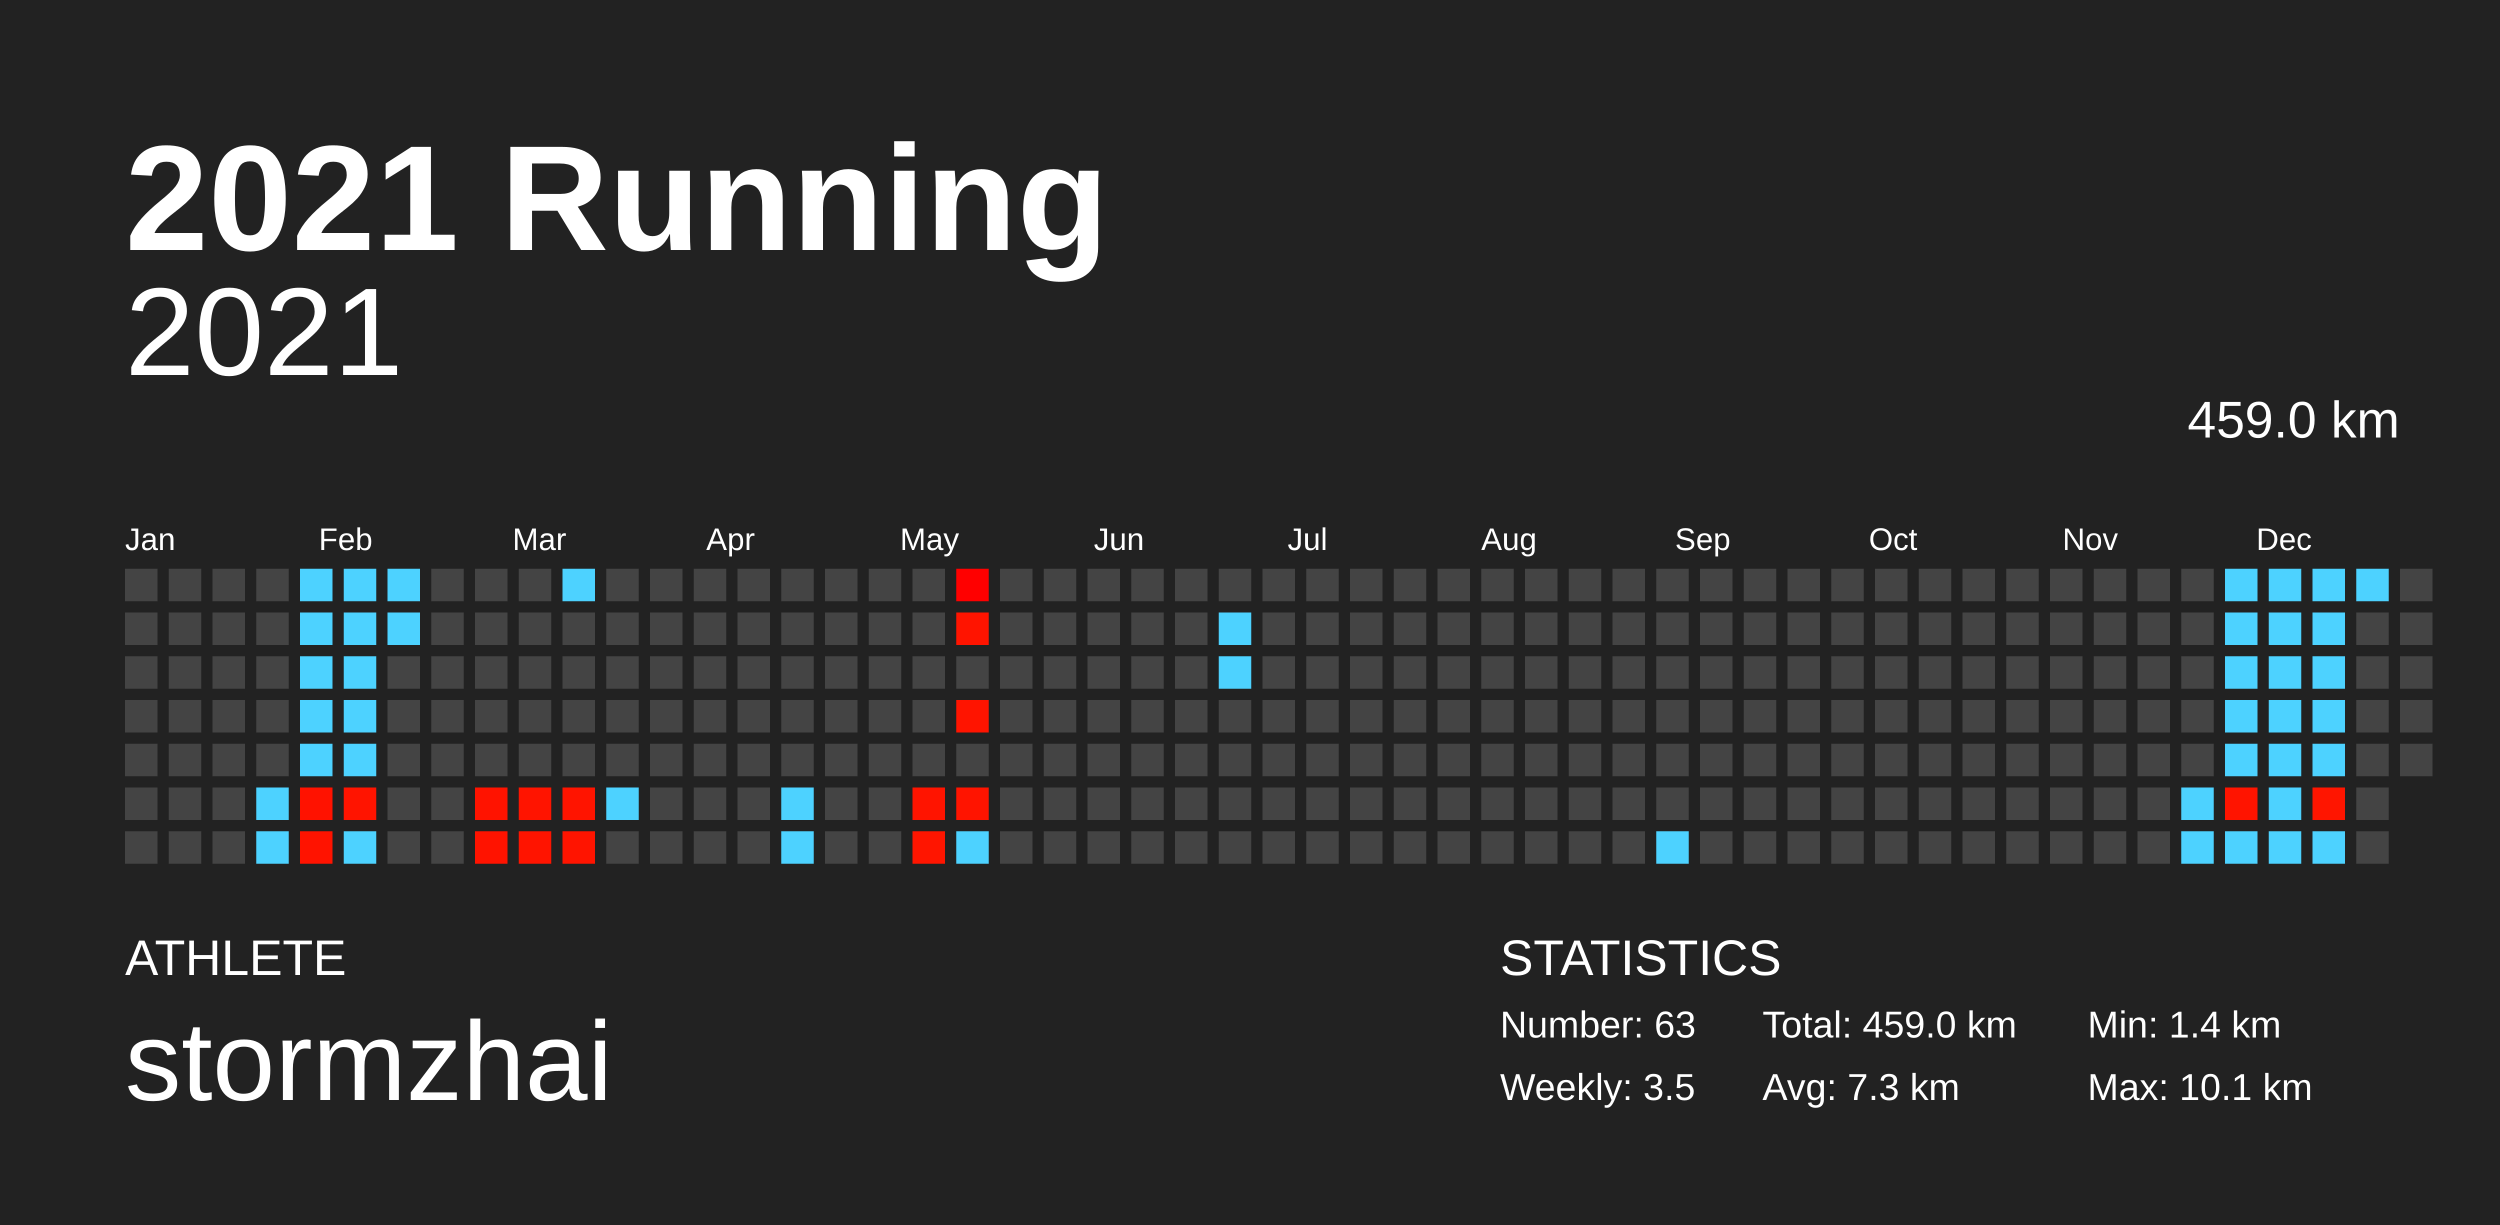
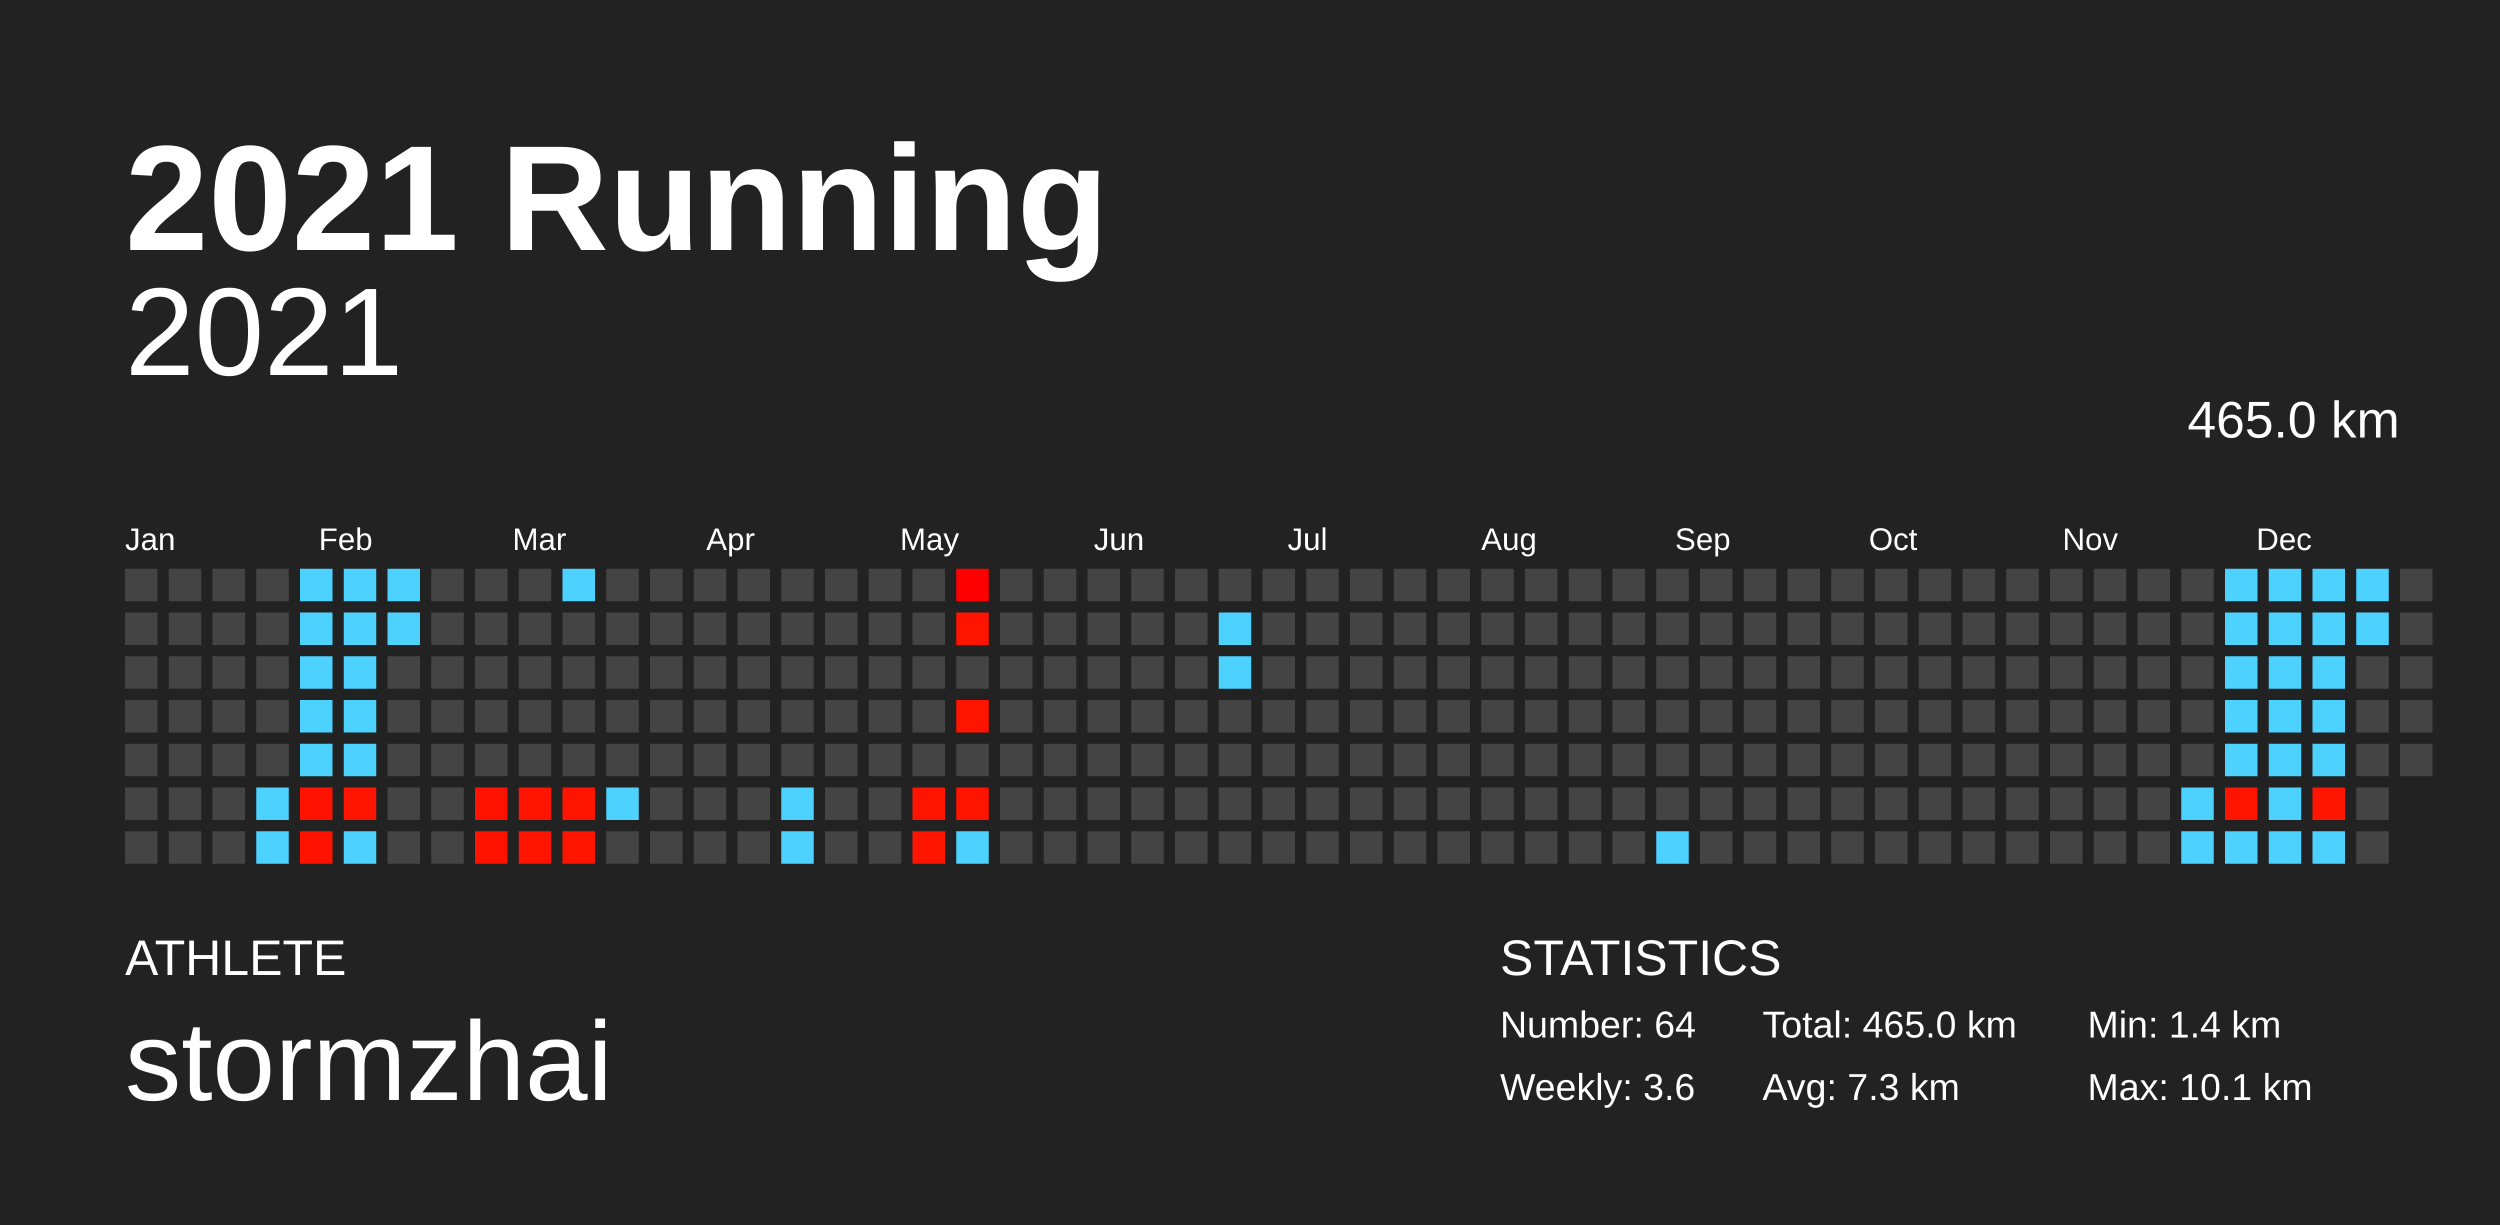
<svg xmlns="http://www.w3.org/2000/svg" baseProfile="full" height="98mm" version="1.1" viewBox="0,0,200,98" width="200mm">
  <defs />
  <rect fill="#222222" height="98" width="200" x="0" y="0" />
  <text fill="#FFFFFF" style="font-size:12px; font-family:Arial; font-weight:bold;" x="10" y="20">2021 Running</text>
  <text fill="#FFFFFF" style="font-size:4px; font-family:Arial" x="10" y="78">ATHLETE</text>
  <text fill="#FFFFFF" style="font-size:9px; font-family:Arial" x="10" y="88">stormzhai</text>
  <text fill="#FFFFFF" style="font-size:4px; font-family:Arial" x="120" y="78">STATISTICS</text>
-   <text fill="#FFFFFF" style="font-size:3px; font-family:Arial" x="120" y="83">Number: 63</text>
-   <text fill="#FFFFFF" style="font-size:3px; font-family:Arial" x="120" y="88">Weekly: 3.5</text>
-   <text fill="#FFFFFF" style="font-size:3px; font-family:Arial" x="141" y="83">Total: 459.0 km</text>
+   <text fill="#FFFFFF" style="font-size:3px; font-family:Arial" x="120" y="83">Number: 64</text>
+   <text fill="#FFFFFF" style="font-size:3px; font-family:Arial" x="120" y="88">Weekly: 3.6</text>
+   <text fill="#FFFFFF" style="font-size:3px; font-family:Arial" x="141" y="83">Total: 465.0 km</text>
  <text fill="#FFFFFF" style="font-size:3px; font-family:Arial" x="141" y="88">Avg: 7.3 km</text>
  <text fill="#FFFFFF" style="font-size:3px; font-family:Arial" x="167" y="83">Min: 1.4 km</text>
  <text fill="#FFFFFF" style="font-size:3px; font-family:Arial" x="167" y="88">Max: 10.1 km</text>
  <text alignment-baseline="hanging" fill="#FFFFFF" style="font-size:10.0px; font-family:Arial;" x="10" y="30">2021</text>
-   <text alignment-baseline="hanging" fill="#FFFFFF" style="font-size:4.125px; font-family:Arial;" x="175" y="35">459.0 km</text>
+   <text alignment-baseline="hanging" fill="#FFFFFF" style="font-size:4.125px; font-family:Arial;" x="175" y="35">465.0 km</text>
  <text fill="#FFFFFF" style="font-size:2.5px; font-family:Arial" x="10.0" y="44">Jan</text>
  <text fill="#FFFFFF" style="font-size:2.5px; font-family:Arial" x="25.5" y="44">Feb</text>
  <text fill="#FFFFFF" style="font-size:2.5px; font-family:Arial" x="41.0" y="44">Mar</text>
  <text fill="#FFFFFF" style="font-size:2.5px; font-family:Arial" x="56.5" y="44">Apr</text>
  <text fill="#FFFFFF" style="font-size:2.5px; font-family:Arial" x="72.0" y="44">May</text>
  <text fill="#FFFFFF" style="font-size:2.5px; font-family:Arial" x="87.5" y="44">Jun</text>
  <text fill="#FFFFFF" style="font-size:2.5px; font-family:Arial" x="103.0" y="44">Jul</text>
  <text fill="#FFFFFF" style="font-size:2.5px; font-family:Arial" x="118.5" y="44">Aug</text>
  <text fill="#FFFFFF" style="font-size:2.5px; font-family:Arial" x="134.0" y="44">Sep</text>
  <text fill="#FFFFFF" style="font-size:2.5px; font-family:Arial" x="149.5" y="44">Oct</text>
  <text fill="#FFFFFF" style="font-size:2.5px; font-family:Arial" x="165.0" y="44">Nov</text>
  <text fill="#FFFFFF" style="font-size:2.5px; font-family:Arial" x="180.5" y="44">Dec</text>
  <rect fill="#444444" height="2.6" width="2.6" x="10.0" y="45.5" />
  <rect fill="#444444" height="2.6" width="2.6" x="10.0" y="49.0" />
  <rect fill="#444444" height="2.6" width="2.6" x="10.0" y="52.5" />
  <rect fill="#444444" height="2.6" width="2.6" x="10.0" y="56.0" />
  <rect fill="#444444" height="2.6" width="2.6" x="10.0" y="59.5" />
  <rect fill="#444444" height="2.6" width="2.6" x="10.0" y="63.0" />
  <rect fill="#444444" height="2.6" width="2.6" x="10.0" y="66.5" />
  <rect fill="#444444" height="2.6" width="2.6" x="13.5" y="45.5" />
  <rect fill="#444444" height="2.6" width="2.6" x="13.5" y="49.0" />
  <rect fill="#444444" height="2.6" width="2.6" x="13.5" y="52.5" />
  <rect fill="#444444" height="2.6" width="2.6" x="13.5" y="56.0" />
  <rect fill="#444444" height="2.6" width="2.6" x="13.5" y="59.5" />
  <rect fill="#444444" height="2.6" width="2.6" x="13.5" y="63.0" />
  <rect fill="#444444" height="2.6" width="2.6" x="13.5" y="66.5" />
  <rect fill="#444444" height="2.6" width="2.6" x="17.0" y="45.5" />
  <rect fill="#444444" height="2.6" width="2.6" x="17.0" y="49.0" />
  <rect fill="#444444" height="2.6" width="2.6" x="17.0" y="52.5" />
  <rect fill="#444444" height="2.6" width="2.6" x="17.0" y="56.0" />
  <rect fill="#444444" height="2.6" width="2.6" x="17.0" y="59.5" />
  <rect fill="#444444" height="2.6" width="2.6" x="17.0" y="63.0" />
  <rect fill="#444444" height="2.6" width="2.6" x="17.0" y="66.5" />
  <rect fill="#444444" height="2.6" width="2.6" x="20.5" y="45.5" />
  <rect fill="#444444" height="2.6" width="2.6" x="20.5" y="49.0" />
  <rect fill="#444444" height="2.6" width="2.6" x="20.5" y="52.5" />
  <rect fill="#444444" height="2.6" width="2.6" x="20.5" y="56.0" />
  <rect fill="#444444" height="2.6" width="2.6" x="20.5" y="59.5" />
  <rect fill="#4dd2ff" height="2.6" width="2.6" x="20.5" y="63.0" />
  <rect fill="#4dd2ff" height="2.6" width="2.6" x="20.5" y="66.5" />
  <rect fill="#4dd2ff" height="2.6" width="2.6" x="24.0" y="45.5" />
  <rect fill="#4dd2ff" height="2.6" width="2.6" x="24.0" y="49.0" />
  <rect fill="#4dd2ff" height="2.6" width="2.6" x="24.0" y="52.5" />
  <rect fill="#4dd2ff" height="2.6" width="2.6" x="24.0" y="56.0" />
  <rect fill="#4dd2ff" height="2.6" width="2.6" x="24.0" y="59.5" />
  <rect fill="#ff1200" height="2.6" width="2.6" x="24.0" y="63.0" />
  <rect fill="#ff1300" height="2.6" width="2.6" x="24.0" y="66.5" />
  <rect fill="#4dd2ff" height="2.6" width="2.6" x="27.5" y="45.5" />
  <rect fill="#4dd2ff" height="2.6" width="2.6" x="27.5" y="49.0" />
  <rect fill="#4dd2ff" height="2.6" width="2.6" x="27.5" y="52.5" />
  <rect fill="#4dd2ff" height="2.6" width="2.6" x="27.5" y="56.0" />
  <rect fill="#4dd2ff" height="2.6" width="2.6" x="27.5" y="59.5" />
  <rect fill="#ff1400" height="2.6" width="2.6" x="27.5" y="63.0" />
  <rect fill="#4dd2ff" height="2.6" width="2.6" x="27.5" y="66.5" />
  <rect fill="#4dd2ff" height="2.6" width="2.6" x="31.0" y="45.5" />
  <rect fill="#4dd2ff" height="2.6" width="2.6" x="31.0" y="49.0" />
  <rect fill="#444444" height="2.6" width="2.6" x="31.0" y="52.5" />
  <rect fill="#444444" height="2.6" width="2.6" x="31.0" y="56.0" />
  <rect fill="#444444" height="2.6" width="2.6" x="31.0" y="59.5" />
  <rect fill="#444444" height="2.6" width="2.6" x="31.0" y="63.0" />
  <rect fill="#444444" height="2.6" width="2.6" x="31.0" y="66.5" />
  <rect fill="#444444" height="2.6" width="2.6" x="34.5" y="45.5" />
  <rect fill="#444444" height="2.6" width="2.6" x="34.5" y="49.0" />
  <rect fill="#444444" height="2.6" width="2.6" x="34.5" y="52.5" />
  <rect fill="#444444" height="2.6" width="2.6" x="34.5" y="56.0" />
  <rect fill="#444444" height="2.6" width="2.6" x="34.5" y="59.5" />
  <rect fill="#444444" height="2.6" width="2.6" x="34.5" y="63.0" />
  <rect fill="#444444" height="2.6" width="2.6" x="34.5" y="66.5" />
  <rect fill="#444444" height="2.6" width="2.6" x="38.0" y="45.5" />
  <rect fill="#444444" height="2.6" width="2.6" x="38.0" y="49.0" />
  <rect fill="#444444" height="2.6" width="2.6" x="38.0" y="52.5" />
  <rect fill="#444444" height="2.6" width="2.6" x="38.0" y="56.0" />
  <rect fill="#444444" height="2.6" width="2.6" x="38.0" y="59.5" />
  <rect fill="#ff1300" height="2.6" width="2.6" x="38.0" y="63.0" />
  <rect fill="#ff1300" height="2.6" width="2.6" x="38.0" y="66.5" />
  <rect fill="#444444" height="2.6" width="2.6" x="41.5" y="45.5" />
  <rect fill="#444444" height="2.6" width="2.6" x="41.5" y="49.0" />
  <rect fill="#444444" height="2.6" width="2.6" x="41.5" y="52.5" />
  <rect fill="#444444" height="2.6" width="2.6" x="41.5" y="56.0" />
  <rect fill="#444444" height="2.6" width="2.6" x="41.5" y="59.5" />
  <rect fill="#ff1400" height="2.6" width="2.6" x="41.5" y="63.0" />
  <rect fill="#ff1400" height="2.6" width="2.6" x="41.5" y="66.5" />
  <rect fill="#4dd2ff" height="2.6" width="2.6" x="45.0" y="45.5" />
  <rect fill="#444444" height="2.6" width="2.6" x="45.0" y="49.0" />
  <rect fill="#444444" height="2.6" width="2.6" x="45.0" y="52.5" />
  <rect fill="#444444" height="2.6" width="2.6" x="45.0" y="56.0" />
  <rect fill="#444444" height="2.6" width="2.6" x="45.0" y="59.5" />
  <rect fill="#ff1400" height="2.6" width="2.6" x="45.0" y="63.0" />
  <rect fill="#ff1400" height="2.6" width="2.6" x="45.0" y="66.5" />
  <rect fill="#444444" height="2.6" width="2.6" x="48.5" y="45.5" />
  <rect fill="#444444" height="2.6" width="2.6" x="48.5" y="49.0" />
  <rect fill="#444444" height="2.6" width="2.6" x="48.5" y="52.5" />
  <rect fill="#444444" height="2.6" width="2.6" x="48.5" y="56.0" />
  <rect fill="#444444" height="2.6" width="2.6" x="48.5" y="59.5" />
  <rect fill="#4dd2ff" height="2.6" width="2.6" x="48.5" y="63.0" />
  <rect fill="#444444" height="2.6" width="2.6" x="48.5" y="66.5" />
  <rect fill="#444444" height="2.6" width="2.6" x="52.0" y="45.5" />
  <rect fill="#444444" height="2.6" width="2.6" x="52.0" y="49.0" />
  <rect fill="#444444" height="2.6" width="2.6" x="52.0" y="52.5" />
  <rect fill="#444444" height="2.6" width="2.6" x="52.0" y="56.0" />
  <rect fill="#444444" height="2.6" width="2.6" x="52.0" y="59.5" />
  <rect fill="#444444" height="2.6" width="2.6" x="52.0" y="63.0" />
  <rect fill="#444444" height="2.6" width="2.6" x="52.0" y="66.5" />
  <rect fill="#444444" height="2.6" width="2.6" x="55.5" y="45.5" />
  <rect fill="#444444" height="2.6" width="2.6" x="55.5" y="49.0" />
  <rect fill="#444444" height="2.6" width="2.6" x="55.5" y="52.5" />
  <rect fill="#444444" height="2.6" width="2.6" x="55.5" y="56.0" />
  <rect fill="#444444" height="2.6" width="2.6" x="55.5" y="59.5" />
  <rect fill="#444444" height="2.6" width="2.6" x="55.5" y="63.0" />
  <rect fill="#444444" height="2.6" width="2.6" x="55.5" y="66.5" />
  <rect fill="#444444" height="2.6" width="2.6" x="59.0" y="45.5" />
  <rect fill="#444444" height="2.6" width="2.6" x="59.0" y="49.0" />
  <rect fill="#444444" height="2.6" width="2.6" x="59.0" y="52.5" />
  <rect fill="#444444" height="2.6" width="2.6" x="59.0" y="56.0" />
  <rect fill="#444444" height="2.6" width="2.6" x="59.0" y="59.5" />
  <rect fill="#444444" height="2.6" width="2.6" x="59.0" y="63.0" />
  <rect fill="#444444" height="2.6" width="2.6" x="59.0" y="66.5" />
  <rect fill="#444444" height="2.6" width="2.6" x="62.5" y="45.5" />
  <rect fill="#444444" height="2.6" width="2.6" x="62.5" y="49.0" />
  <rect fill="#444444" height="2.6" width="2.6" x="62.5" y="52.5" />
  <rect fill="#444444" height="2.6" width="2.6" x="62.5" y="56.0" />
  <rect fill="#444444" height="2.6" width="2.6" x="62.5" y="59.5" />
  <rect fill="#4dd2ff" height="2.6" width="2.6" x="62.5" y="63.0" />
  <rect fill="#4dd2ff" height="2.6" width="2.6" x="62.5" y="66.5" />
  <rect fill="#444444" height="2.6" width="2.6" x="66.0" y="45.5" />
  <rect fill="#444444" height="2.6" width="2.6" x="66.0" y="49.0" />
  <rect fill="#444444" height="2.6" width="2.6" x="66.0" y="52.5" />
  <rect fill="#444444" height="2.6" width="2.6" x="66.0" y="56.0" />
  <rect fill="#444444" height="2.6" width="2.6" x="66.0" y="59.5" />
  <rect fill="#444444" height="2.6" width="2.6" x="66.0" y="63.0" />
  <rect fill="#444444" height="2.6" width="2.6" x="66.0" y="66.5" />
  <rect fill="#444444" height="2.6" width="2.6" x="69.5" y="45.5" />
  <rect fill="#444444" height="2.6" width="2.6" x="69.5" y="49.0" />
  <rect fill="#444444" height="2.6" width="2.6" x="69.5" y="52.5" />
  <rect fill="#444444" height="2.6" width="2.6" x="69.5" y="56.0" />
  <rect fill="#444444" height="2.6" width="2.6" x="69.5" y="59.5" />
  <rect fill="#444444" height="2.6" width="2.6" x="69.5" y="63.0" />
  <rect fill="#444444" height="2.6" width="2.6" x="69.5" y="66.5" />
  <rect fill="#444444" height="2.6" width="2.6" x="73.0" y="45.5" />
  <rect fill="#444444" height="2.6" width="2.6" x="73.0" y="49.0" />
  <rect fill="#444444" height="2.6" width="2.6" x="73.0" y="52.5" />
  <rect fill="#444444" height="2.6" width="2.6" x="73.0" y="56.0" />
  <rect fill="#444444" height="2.6" width="2.6" x="73.0" y="59.5" />
  <rect fill="#ff1400" height="2.6" width="2.6" x="73.0" y="63.0" />
  <rect fill="#ff1500" height="2.6" width="2.6" x="73.0" y="66.5" />
  <rect fill="#ff0000" height="2.6" width="2.6" x="76.5" y="45.5" />
  <rect fill="#ff1400" height="2.6" width="2.6" x="76.5" y="49.0" />
  <rect fill="#444444" height="2.6" width="2.6" x="76.5" y="52.5" />
  <rect fill="#ff1400" height="2.6" width="2.6" x="76.5" y="56.0" />
  <rect fill="#444444" height="2.6" width="2.6" x="76.5" y="59.5" />
  <rect fill="#ff1400" height="2.6" width="2.6" x="76.5" y="63.0" />
  <rect fill="#4dd2ff" height="2.6" width="2.6" x="76.5" y="66.5" />
  <rect fill="#444444" height="2.6" width="2.6" x="80.0" y="45.5" />
  <rect fill="#444444" height="2.6" width="2.6" x="80.0" y="49.0" />
  <rect fill="#444444" height="2.6" width="2.6" x="80.0" y="52.5" />
  <rect fill="#444444" height="2.6" width="2.6" x="80.0" y="56.0" />
  <rect fill="#444444" height="2.6" width="2.6" x="80.0" y="59.5" />
  <rect fill="#444444" height="2.6" width="2.6" x="80.0" y="63.0" />
  <rect fill="#444444" height="2.6" width="2.6" x="80.0" y="66.5" />
  <rect fill="#444444" height="2.6" width="2.6" x="83.5" y="45.5" />
  <rect fill="#444444" height="2.6" width="2.6" x="83.5" y="49.0" />
  <rect fill="#444444" height="2.6" width="2.6" x="83.5" y="52.5" />
  <rect fill="#444444" height="2.6" width="2.6" x="83.5" y="56.0" />
  <rect fill="#444444" height="2.6" width="2.6" x="83.5" y="59.5" />
  <rect fill="#444444" height="2.6" width="2.6" x="83.5" y="63.0" />
  <rect fill="#444444" height="2.6" width="2.6" x="83.5" y="66.5" />
  <rect fill="#444444" height="2.6" width="2.6" x="87.0" y="45.5" />
  <rect fill="#444444" height="2.6" width="2.6" x="87.0" y="49.0" />
  <rect fill="#444444" height="2.6" width="2.6" x="87.0" y="52.5" />
  <rect fill="#444444" height="2.6" width="2.6" x="87.0" y="56.0" />
  <rect fill="#444444" height="2.6" width="2.6" x="87.0" y="59.5" />
  <rect fill="#444444" height="2.6" width="2.6" x="87.0" y="63.0" />
  <rect fill="#444444" height="2.6" width="2.6" x="87.0" y="66.5" />
  <rect fill="#444444" height="2.6" width="2.6" x="90.5" y="45.5" />
  <rect fill="#444444" height="2.6" width="2.6" x="90.5" y="49.0" />
  <rect fill="#444444" height="2.6" width="2.6" x="90.5" y="52.5" />
  <rect fill="#444444" height="2.6" width="2.6" x="90.5" y="56.0" />
  <rect fill="#444444" height="2.6" width="2.6" x="90.5" y="59.5" />
  <rect fill="#444444" height="2.6" width="2.6" x="90.5" y="63.0" />
  <rect fill="#444444" height="2.6" width="2.6" x="90.5" y="66.5" />
  <rect fill="#444444" height="2.6" width="2.6" x="94.0" y="45.5" />
  <rect fill="#444444" height="2.6" width="2.6" x="94.0" y="49.0" />
  <rect fill="#444444" height="2.6" width="2.6" x="94.0" y="52.5" />
  <rect fill="#444444" height="2.6" width="2.6" x="94.0" y="56.0" />
  <rect fill="#444444" height="2.6" width="2.6" x="94.0" y="59.5" />
  <rect fill="#444444" height="2.6" width="2.6" x="94.0" y="63.0" />
  <rect fill="#444444" height="2.6" width="2.6" x="94.0" y="66.5" />
  <rect fill="#444444" height="2.6" width="2.6" x="97.5" y="45.5" />
  <rect fill="#4dd2ff" height="2.6" width="2.6" x="97.5" y="49.0" />
  <rect fill="#4dd2ff" height="2.6" width="2.6" x="97.5" y="52.5" />
  <rect fill="#444444" height="2.6" width="2.6" x="97.5" y="56.0" />
  <rect fill="#444444" height="2.6" width="2.6" x="97.5" y="59.5" />
  <rect fill="#444444" height="2.6" width="2.6" x="97.5" y="63.0" />
  <rect fill="#444444" height="2.6" width="2.6" x="97.5" y="66.5" />
  <rect fill="#444444" height="2.6" width="2.6" x="101.0" y="45.5" />
  <rect fill="#444444" height="2.6" width="2.6" x="101.0" y="49.0" />
  <rect fill="#444444" height="2.6" width="2.6" x="101.0" y="52.5" />
  <rect fill="#444444" height="2.6" width="2.6" x="101.0" y="56.0" />
  <rect fill="#444444" height="2.6" width="2.6" x="101.0" y="59.5" />
  <rect fill="#444444" height="2.6" width="2.6" x="101.0" y="63.0" />
  <rect fill="#444444" height="2.6" width="2.6" x="101.0" y="66.5" />
  <rect fill="#444444" height="2.6" width="2.6" x="104.5" y="45.5" />
  <rect fill="#444444" height="2.6" width="2.6" x="104.5" y="49.0" />
  <rect fill="#444444" height="2.6" width="2.6" x="104.5" y="52.5" />
  <rect fill="#444444" height="2.6" width="2.6" x="104.5" y="56.0" />
  <rect fill="#444444" height="2.6" width="2.6" x="104.5" y="59.5" />
  <rect fill="#444444" height="2.6" width="2.6" x="104.5" y="63.0" />
  <rect fill="#444444" height="2.6" width="2.6" x="104.5" y="66.5" />
  <rect fill="#444444" height="2.6" width="2.6" x="108.0" y="45.5" />
  <rect fill="#444444" height="2.6" width="2.6" x="108.0" y="49.0" />
  <rect fill="#444444" height="2.6" width="2.6" x="108.0" y="52.5" />
  <rect fill="#444444" height="2.6" width="2.6" x="108.0" y="56.0" />
  <rect fill="#444444" height="2.6" width="2.6" x="108.0" y="59.5" />
  <rect fill="#444444" height="2.6" width="2.6" x="108.0" y="63.0" />
  <rect fill="#444444" height="2.6" width="2.6" x="108.0" y="66.5" />
  <rect fill="#444444" height="2.6" width="2.6" x="111.5" y="45.5" />
  <rect fill="#444444" height="2.6" width="2.6" x="111.5" y="49.0" />
  <rect fill="#444444" height="2.6" width="2.6" x="111.5" y="52.5" />
  <rect fill="#444444" height="2.6" width="2.6" x="111.5" y="56.0" />
  <rect fill="#444444" height="2.6" width="2.6" x="111.5" y="59.5" />
  <rect fill="#444444" height="2.6" width="2.6" x="111.5" y="63.0" />
  <rect fill="#444444" height="2.6" width="2.6" x="111.5" y="66.5" />
  <rect fill="#444444" height="2.6" width="2.6" x="115.0" y="45.5" />
  <rect fill="#444444" height="2.6" width="2.6" x="115.0" y="49.0" />
  <rect fill="#444444" height="2.6" width="2.6" x="115.0" y="52.5" />
  <rect fill="#444444" height="2.6" width="2.6" x="115.0" y="56.0" />
  <rect fill="#444444" height="2.6" width="2.6" x="115.0" y="59.5" />
  <rect fill="#444444" height="2.6" width="2.6" x="115.0" y="63.0" />
  <rect fill="#444444" height="2.6" width="2.6" x="115.0" y="66.5" />
  <rect fill="#444444" height="2.6" width="2.6" x="118.5" y="45.5" />
  <rect fill="#444444" height="2.6" width="2.6" x="118.5" y="49.0" />
  <rect fill="#444444" height="2.6" width="2.6" x="118.5" y="52.5" />
  <rect fill="#444444" height="2.6" width="2.6" x="118.5" y="56.0" />
  <rect fill="#444444" height="2.6" width="2.6" x="118.5" y="59.5" />
  <rect fill="#444444" height="2.6" width="2.6" x="118.5" y="63.0" />
  <rect fill="#444444" height="2.6" width="2.6" x="118.5" y="66.5" />
  <rect fill="#444444" height="2.6" width="2.6" x="122.0" y="45.5" />
  <rect fill="#444444" height="2.6" width="2.6" x="122.0" y="49.0" />
  <rect fill="#444444" height="2.6" width="2.6" x="122.0" y="52.5" />
  <rect fill="#444444" height="2.6" width="2.6" x="122.0" y="56.0" />
  <rect fill="#444444" height="2.6" width="2.6" x="122.0" y="59.5" />
  <rect fill="#444444" height="2.6" width="2.6" x="122.0" y="63.0" />
  <rect fill="#444444" height="2.6" width="2.6" x="122.0" y="66.5" />
  <rect fill="#444444" height="2.6" width="2.6" x="125.5" y="45.5" />
  <rect fill="#444444" height="2.6" width="2.6" x="125.5" y="49.0" />
  <rect fill="#444444" height="2.6" width="2.6" x="125.5" y="52.5" />
  <rect fill="#444444" height="2.6" width="2.6" x="125.5" y="56.0" />
  <rect fill="#444444" height="2.6" width="2.6" x="125.5" y="59.5" />
  <rect fill="#444444" height="2.6" width="2.6" x="125.5" y="63.0" />
  <rect fill="#444444" height="2.6" width="2.6" x="125.5" y="66.5" />
  <rect fill="#444444" height="2.6" width="2.6" x="129.0" y="45.5" />
  <rect fill="#444444" height="2.6" width="2.6" x="129.0" y="49.0" />
  <rect fill="#444444" height="2.6" width="2.6" x="129.0" y="52.5" />
  <rect fill="#444444" height="2.6" width="2.6" x="129.0" y="56.0" />
  <rect fill="#444444" height="2.6" width="2.6" x="129.0" y="59.5" />
  <rect fill="#444444" height="2.6" width="2.6" x="129.0" y="63.0" />
  <rect fill="#444444" height="2.6" width="2.6" x="129.0" y="66.5" />
  <rect fill="#444444" height="2.6" width="2.6" x="132.5" y="45.5" />
  <rect fill="#444444" height="2.6" width="2.6" x="132.5" y="49.0" />
  <rect fill="#444444" height="2.6" width="2.6" x="132.5" y="52.5" />
  <rect fill="#444444" height="2.6" width="2.6" x="132.5" y="56.0" />
  <rect fill="#444444" height="2.6" width="2.6" x="132.5" y="59.5" />
  <rect fill="#444444" height="2.6" width="2.6" x="132.5" y="63.0" />
  <rect fill="#4dd2ff" height="2.6" width="2.6" x="132.5" y="66.5" />
  <rect fill="#444444" height="2.6" width="2.6" x="136.0" y="45.5" />
  <rect fill="#444444" height="2.6" width="2.6" x="136.0" y="49.0" />
  <rect fill="#444444" height="2.6" width="2.6" x="136.0" y="52.5" />
  <rect fill="#444444" height="2.6" width="2.6" x="136.0" y="56.0" />
  <rect fill="#444444" height="2.6" width="2.6" x="136.0" y="59.5" />
  <rect fill="#444444" height="2.6" width="2.6" x="136.0" y="63.0" />
  <rect fill="#444444" height="2.6" width="2.6" x="136.0" y="66.5" />
  <rect fill="#444444" height="2.6" width="2.6" x="139.5" y="45.5" />
  <rect fill="#444444" height="2.6" width="2.6" x="139.5" y="49.0" />
  <rect fill="#444444" height="2.6" width="2.6" x="139.5" y="52.5" />
  <rect fill="#444444" height="2.6" width="2.6" x="139.5" y="56.0" />
  <rect fill="#444444" height="2.6" width="2.6" x="139.5" y="59.5" />
  <rect fill="#444444" height="2.6" width="2.6" x="139.5" y="63.0" />
  <rect fill="#444444" height="2.6" width="2.6" x="139.5" y="66.5" />
  <rect fill="#444444" height="2.6" width="2.6" x="143.0" y="45.5" />
  <rect fill="#444444" height="2.6" width="2.6" x="143.0" y="49.0" />
  <rect fill="#444444" height="2.6" width="2.6" x="143.0" y="52.5" />
  <rect fill="#444444" height="2.6" width="2.6" x="143.0" y="56.0" />
  <rect fill="#444444" height="2.6" width="2.6" x="143.0" y="59.5" />
  <rect fill="#444444" height="2.6" width="2.6" x="143.0" y="63.0" />
  <rect fill="#444444" height="2.6" width="2.6" x="143.0" y="66.5" />
  <rect fill="#444444" height="2.6" width="2.6" x="146.5" y="45.5" />
  <rect fill="#444444" height="2.6" width="2.6" x="146.5" y="49.0" />
  <rect fill="#444444" height="2.6" width="2.6" x="146.5" y="52.5" />
  <rect fill="#444444" height="2.6" width="2.6" x="146.5" y="56.0" />
  <rect fill="#444444" height="2.6" width="2.6" x="146.5" y="59.5" />
  <rect fill="#444444" height="2.6" width="2.6" x="146.5" y="63.0" />
  <rect fill="#444444" height="2.6" width="2.6" x="146.5" y="66.5" />
  <rect fill="#444444" height="2.6" width="2.6" x="150.0" y="45.5" />
  <rect fill="#444444" height="2.6" width="2.6" x="150.0" y="49.0" />
  <rect fill="#444444" height="2.6" width="2.6" x="150.0" y="52.5" />
  <rect fill="#444444" height="2.6" width="2.6" x="150.0" y="56.0" />
  <rect fill="#444444" height="2.6" width="2.6" x="150.0" y="59.5" />
  <rect fill="#444444" height="2.6" width="2.6" x="150.0" y="63.0" />
  <rect fill="#444444" height="2.6" width="2.6" x="150.0" y="66.5" />
  <rect fill="#444444" height="2.6" width="2.6" x="153.5" y="45.5" />
  <rect fill="#444444" height="2.6" width="2.6" x="153.5" y="49.0" />
  <rect fill="#444444" height="2.6" width="2.6" x="153.5" y="52.5" />
  <rect fill="#444444" height="2.6" width="2.6" x="153.5" y="56.0" />
  <rect fill="#444444" height="2.6" width="2.6" x="153.5" y="59.5" />
  <rect fill="#444444" height="2.6" width="2.6" x="153.5" y="63.0" />
  <rect fill="#444444" height="2.6" width="2.6" x="153.5" y="66.5" />
  <rect fill="#444444" height="2.6" width="2.6" x="157.0" y="45.5" />
  <rect fill="#444444" height="2.6" width="2.6" x="157.0" y="49.0" />
  <rect fill="#444444" height="2.6" width="2.6" x="157.0" y="52.5" />
  <rect fill="#444444" height="2.6" width="2.6" x="157.0" y="56.0" />
  <rect fill="#444444" height="2.6" width="2.6" x="157.0" y="59.5" />
  <rect fill="#444444" height="2.6" width="2.6" x="157.0" y="63.0" />
  <rect fill="#444444" height="2.6" width="2.6" x="157.0" y="66.5" />
  <rect fill="#444444" height="2.6" width="2.6" x="160.5" y="45.5" />
  <rect fill="#444444" height="2.6" width="2.6" x="160.5" y="49.0" />
  <rect fill="#444444" height="2.6" width="2.6" x="160.5" y="52.5" />
  <rect fill="#444444" height="2.6" width="2.6" x="160.5" y="56.0" />
  <rect fill="#444444" height="2.6" width="2.6" x="160.5" y="59.5" />
  <rect fill="#444444" height="2.6" width="2.6" x="160.5" y="63.0" />
  <rect fill="#444444" height="2.6" width="2.6" x="160.5" y="66.5" />
  <rect fill="#444444" height="2.6" width="2.6" x="164.0" y="45.5" />
  <rect fill="#444444" height="2.6" width="2.6" x="164.0" y="49.0" />
  <rect fill="#444444" height="2.6" width="2.6" x="164.0" y="52.5" />
  <rect fill="#444444" height="2.6" width="2.6" x="164.0" y="56.0" />
  <rect fill="#444444" height="2.6" width="2.6" x="164.0" y="59.5" />
  <rect fill="#444444" height="2.6" width="2.6" x="164.0" y="63.0" />
  <rect fill="#444444" height="2.6" width="2.6" x="164.0" y="66.5" />
  <rect fill="#444444" height="2.6" width="2.6" x="167.5" y="45.5" />
  <rect fill="#444444" height="2.6" width="2.6" x="167.5" y="49.0" />
  <rect fill="#444444" height="2.6" width="2.6" x="167.5" y="52.5" />
  <rect fill="#444444" height="2.6" width="2.6" x="167.5" y="56.0" />
  <rect fill="#444444" height="2.6" width="2.6" x="167.5" y="59.5" />
  <rect fill="#444444" height="2.6" width="2.6" x="167.5" y="63.0" />
  <rect fill="#444444" height="2.6" width="2.6" x="167.5" y="66.5" />
  <rect fill="#444444" height="2.6" width="2.6" x="171.0" y="45.5" />
  <rect fill="#444444" height="2.6" width="2.6" x="171.0" y="49.0" />
  <rect fill="#444444" height="2.6" width="2.6" x="171.0" y="52.5" />
  <rect fill="#444444" height="2.6" width="2.6" x="171.0" y="56.0" />
  <rect fill="#444444" height="2.6" width="2.6" x="171.0" y="59.5" />
  <rect fill="#444444" height="2.6" width="2.6" x="171.0" y="63.0" />
  <rect fill="#444444" height="2.6" width="2.6" x="171.0" y="66.5" />
  <rect fill="#444444" height="2.6" width="2.6" x="174.5" y="45.5" />
  <rect fill="#444444" height="2.6" width="2.6" x="174.5" y="49.0" />
  <rect fill="#444444" height="2.6" width="2.6" x="174.5" y="52.5" />
  <rect fill="#444444" height="2.6" width="2.6" x="174.5" y="56.0" />
  <rect fill="#444444" height="2.6" width="2.6" x="174.5" y="59.5" />
  <rect fill="#4dd2ff" height="2.6" width="2.6" x="174.5" y="63.0" />
  <rect fill="#4dd2ff" height="2.6" width="2.6" x="174.5" y="66.5" />
  <rect fill="#4dd2ff" height="2.6" width="2.6" x="178.0" y="45.5" />
  <rect fill="#4dd2ff" height="2.6" width="2.6" x="178.0" y="49.0" />
  <rect fill="#4dd2ff" height="2.6" width="2.6" x="178.0" y="52.5" />
  <rect fill="#4dd2ff" height="2.6" width="2.6" x="178.0" y="56.0" />
  <rect fill="#4dd2ff" height="2.6" width="2.6" x="178.0" y="59.5" />
  <rect fill="#ff1400" height="2.6" width="2.6" x="178.0" y="63.0" />
  <rect fill="#4dd2ff" height="2.6" width="2.6" x="178.0" y="66.5" />
  <rect fill="#4dd2ff" height="2.6" width="2.6" x="181.5" y="45.5" />
  <rect fill="#4dd2ff" height="2.6" width="2.6" x="181.5" y="49.0" />
  <rect fill="#4dd2ff" height="2.6" width="2.6" x="181.5" y="52.5" />
  <rect fill="#4dd2ff" height="2.6" width="2.6" x="181.5" y="56.0" />
  <rect fill="#4dd2ff" height="2.6" width="2.6" x="181.5" y="59.5" />
  <rect fill="#4dd2ff" height="2.6" width="2.6" x="181.5" y="63.0" />
  <rect fill="#4dd2ff" height="2.6" width="2.6" x="181.5" y="66.5" />
  <rect fill="#4dd2ff" height="2.6" width="2.6" x="185.0" y="45.5" />
  <rect fill="#4dd2ff" height="2.6" width="2.6" x="185.0" y="49.0" />
  <rect fill="#4dd2ff" height="2.6" width="2.6" x="185.0" y="52.5" />
  <rect fill="#4dd2ff" height="2.6" width="2.6" x="185.0" y="56.0" />
  <rect fill="#4dd2ff" height="2.6" width="2.6" x="185.0" y="59.5" />
  <rect fill="#ff1500" height="2.6" width="2.6" x="185.0" y="63.0" />
  <rect fill="#4dd2ff" height="2.6" width="2.6" x="185.0" y="66.5" />
  <rect fill="#4dd2ff" height="2.6" width="2.6" x="188.5" y="45.5" />
-   <rect fill="#444444" height="2.6" width="2.6" x="188.5" y="49.0" />
+   <rect fill="#4dd2ff" height="2.6" width="2.6" x="188.5" y="49.0" />
  <rect fill="#444444" height="2.6" width="2.6" x="188.5" y="52.5" />
  <rect fill="#444444" height="2.6" width="2.6" x="188.5" y="56.0" />
  <rect fill="#444444" height="2.6" width="2.6" x="188.5" y="59.5" />
  <rect fill="#444444" height="2.6" width="2.6" x="188.5" y="63.0" />
  <rect fill="#444444" height="2.6" width="2.6" x="188.5" y="66.5" />
  <rect fill="#444444" height="2.6" width="2.6" x="192.0" y="45.5" />
  <rect fill="#444444" height="2.6" width="2.6" x="192.0" y="49.0" />
  <rect fill="#444444" height="2.6" width="2.6" x="192.0" y="52.5" />
  <rect fill="#444444" height="2.6" width="2.6" x="192.0" y="56.0" />
  <rect fill="#444444" height="2.6" width="2.6" x="192.0" y="59.5" />
</svg>
